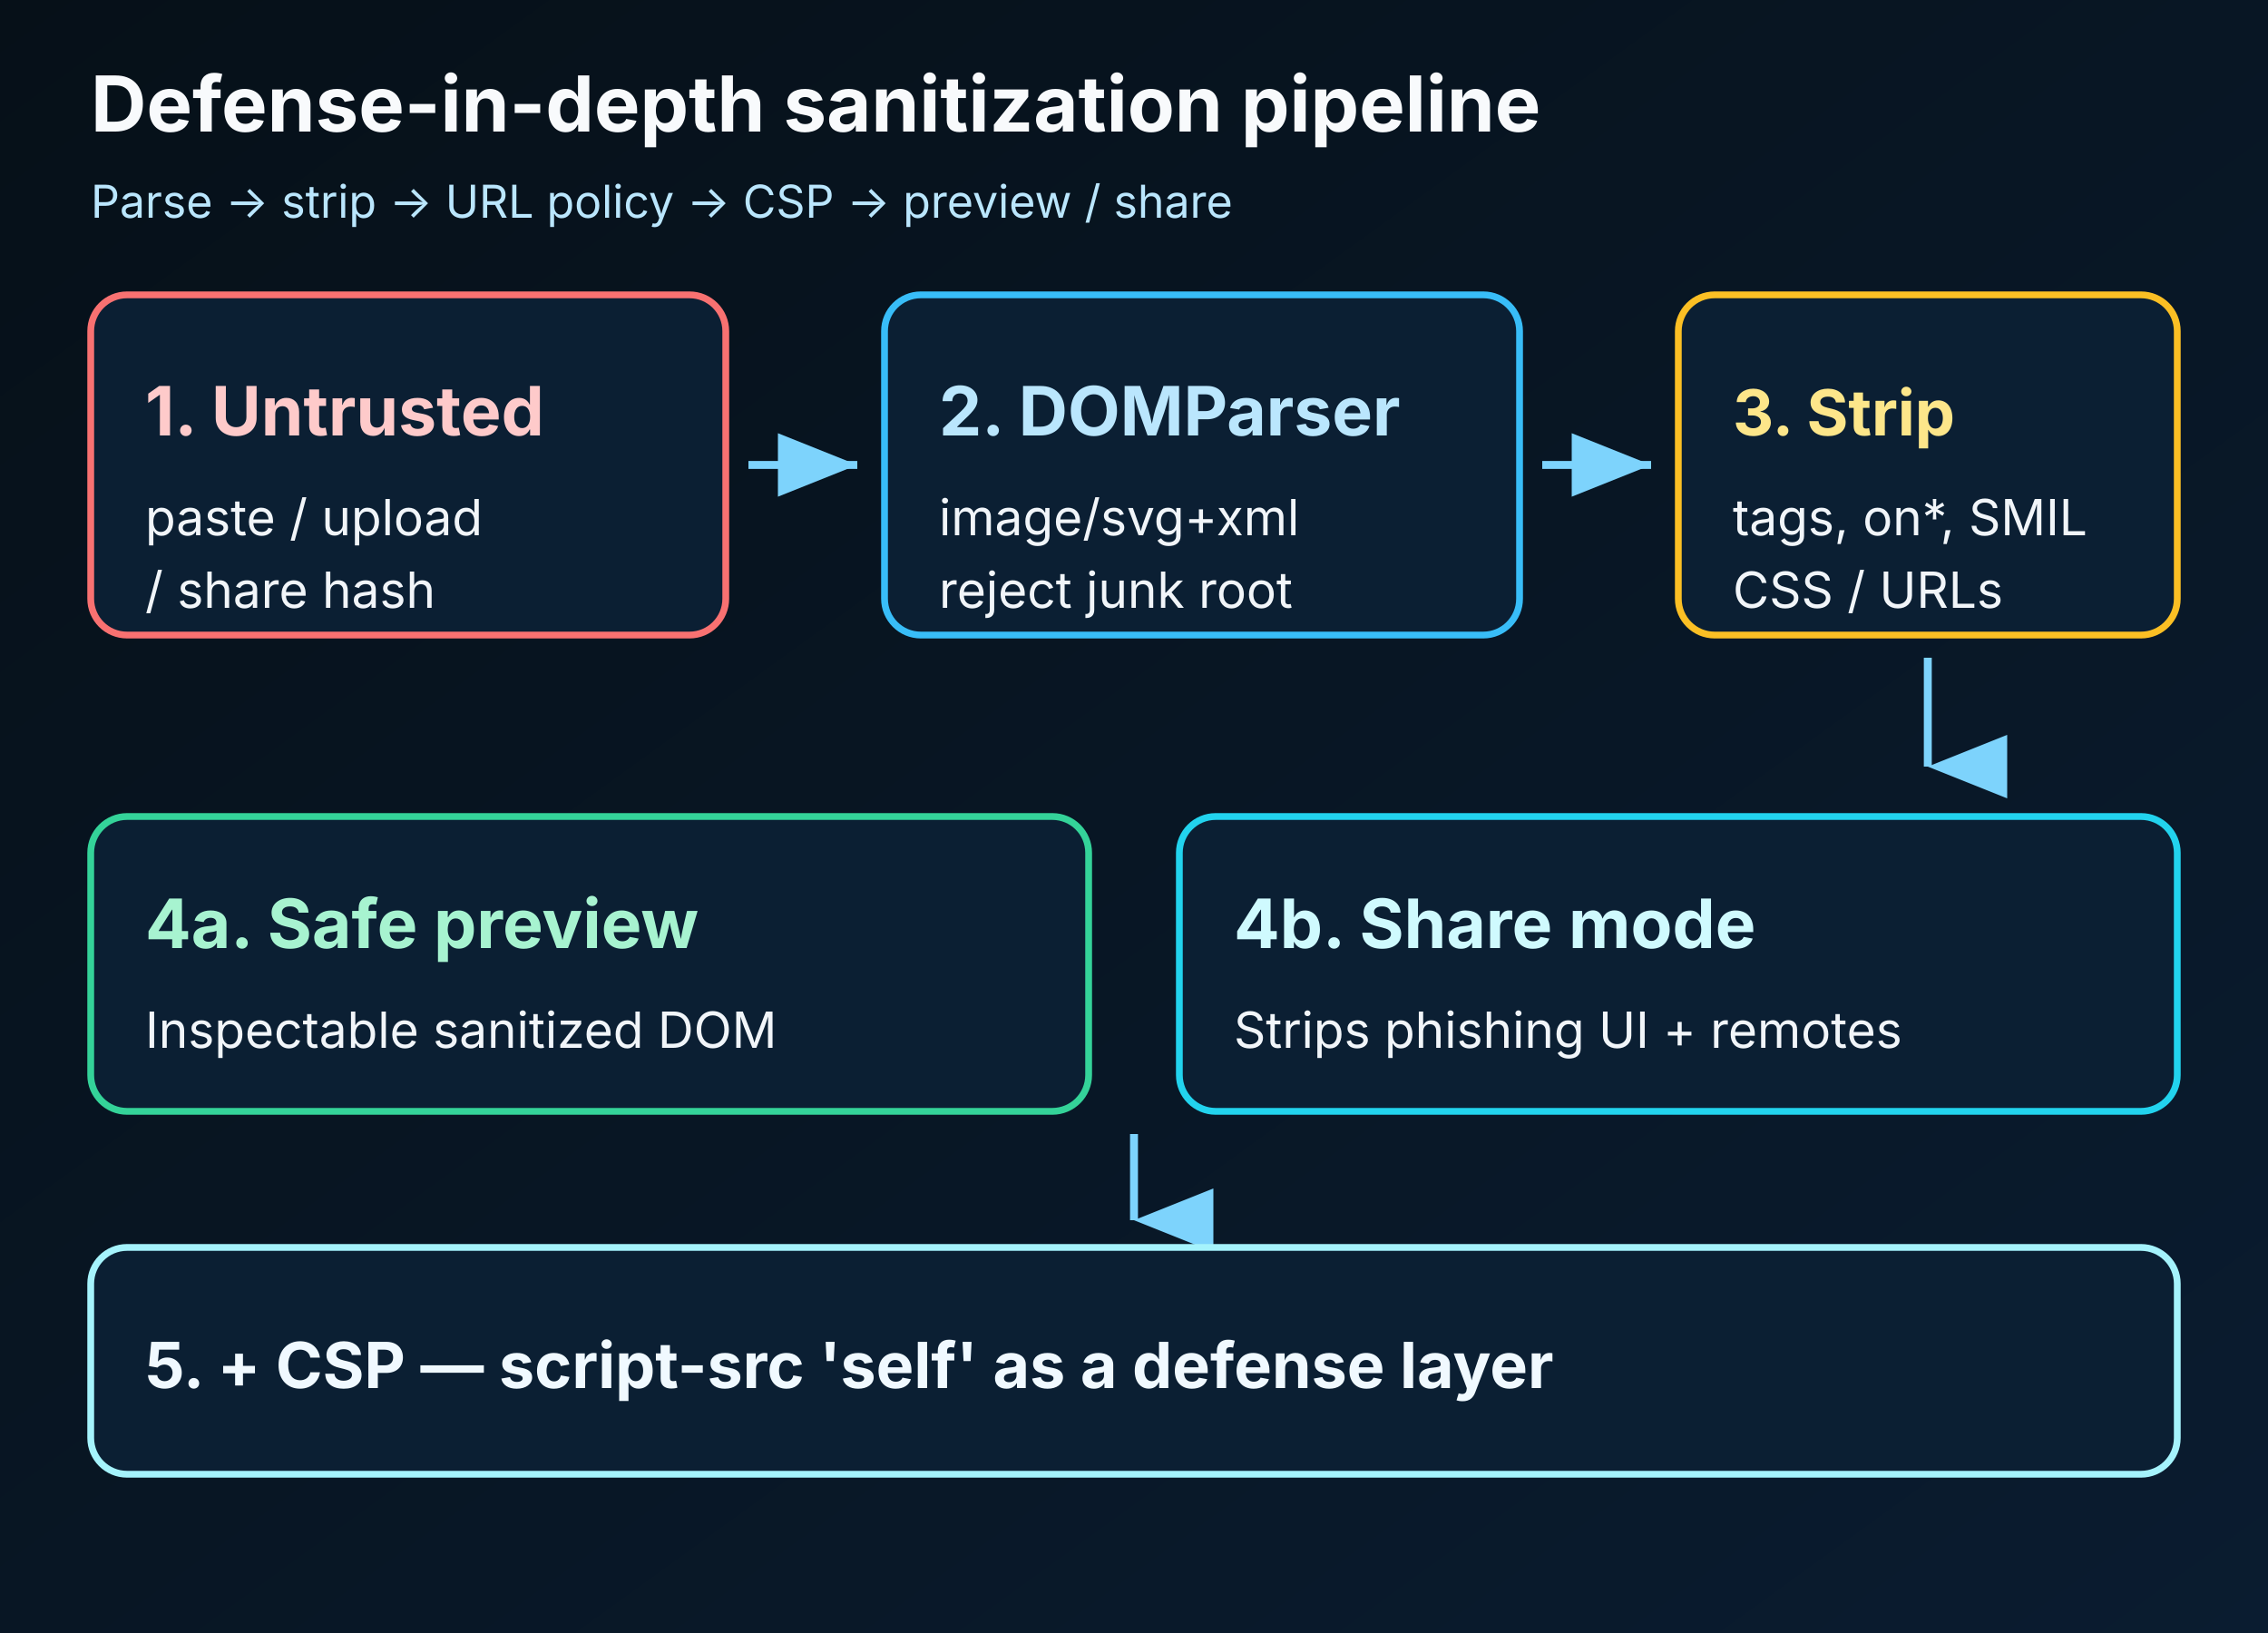
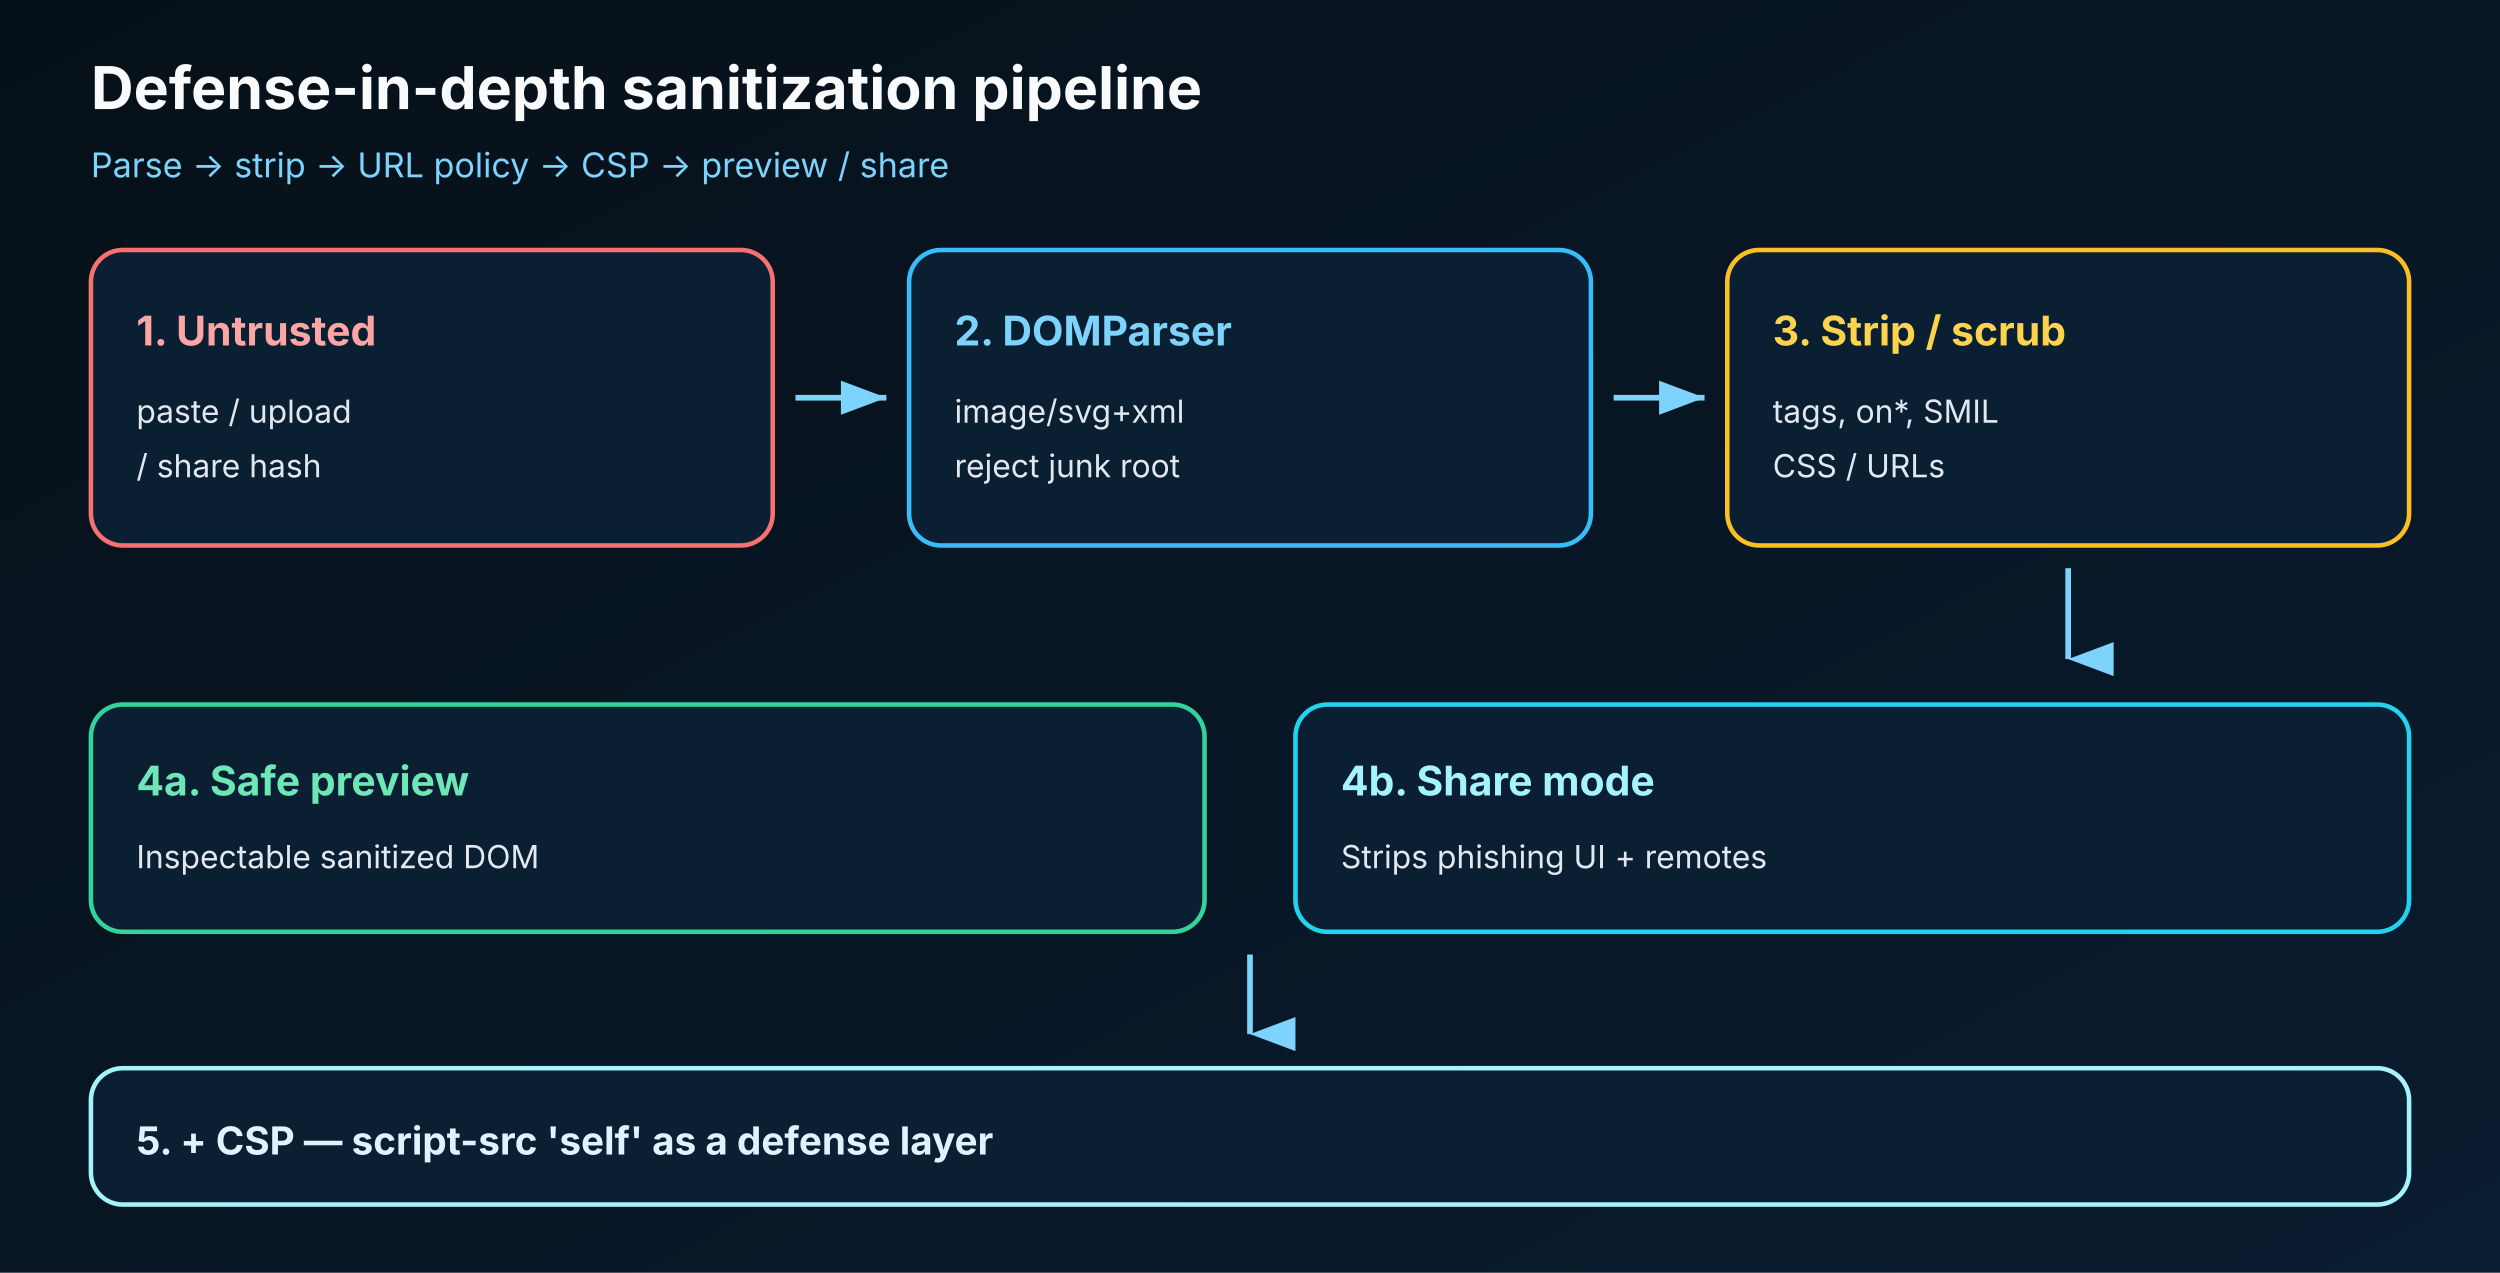
- <svg xmlns="http://www.w3.org/2000/svg" viewBox="0 0 1000 720" width="1000" height="720" role="img" aria-labelledby="title desc">
+ <svg xmlns="http://www.w3.org/2000/svg" viewBox="0 0 1100 560" width="1100" height="560" role="img" aria-labelledby="title desc">
  <defs>
    <linearGradient id="bg2" x1="0" y1="0" x2="1" y2="1">
      <stop offset="0%" stop-color="#061018" />
      <stop offset="100%" stop-color="#0A1C30" />
    </linearGradient>
-     <marker id="arrowR" markerWidth="12" markerHeight="12" refX="10" refY="4" orient="auto">
-       <path d="M0,0 L10,4 L0,8 Z" fill="#7DD3FC" />
+     <marker id="arrowR" markerWidth="10" markerHeight="10" refX="8" refY="3" orient="auto">
+       <path d="M0,0 L8,3 L0,6 Z" fill="#7DD3FC" />
    </marker>
-     <marker id="arrowD" markerWidth="12" markerHeight="12" refX="4" refY="10" orient="auto">
-       <path d="M0,0 L4,10 L8,0 Z" fill="#7DD3FC" />
+     <marker id="arrowD" markerWidth="10" markerHeight="10" refX="3" refY="8" orient="auto">
+       <path d="M0,0 L3,8 L6,0 Z" fill="#7DD3FC" />
    </marker>
  </defs>
-   <rect width="1000" height="720" fill="url(#bg2)" />
-   <text x="40" y="58" fill="#F8FAFC" font-family="system-ui, -apple-system, Segoe UI, sans-serif" font-size="34" font-weight="700">Defense-in-depth sanitization pipeline</text>
-   <text x="40" y="96" fill="#BAE6FD" font-family="system-ui, -apple-system, Segoe UI, sans-serif" font-size="20">Parse → strip → URL policy → CSP → preview / share</text>
+   <rect width="1100" height="560" fill="url(#bg2)" />
+   <text x="40" y="48" fill="#F8FAFC" font-family="system-ui, -apple-system, Segoe UI, sans-serif" font-size="26" font-weight="700">Defense-in-depth sanitization pipeline</text>
+   <text x="40" y="78" fill="#7DD3FC" font-family="system-ui, -apple-system, Segoe UI, sans-serif" font-size="15">Parse → strip → URL policy → CSP → preview / share</text>
  <g font-family="system-ui, -apple-system, Segoe UI, sans-serif">
-     <rect x="40" y="130" width="280" height="150" rx="16" fill="#0B1F33" stroke="#F87171" stroke-width="3" />
-     <text x="64" y="192" fill="#FECACA" font-size="30" font-weight="700">1. Untrusted</text>
-     <text x="64" y="236" fill="#F1F5F9" font-size="22">paste / upload</text>
-     <text x="64" y="268" fill="#F1F5F9" font-size="22">/ share hash</text>
-     <line x1="330" y1="205" x2="378" y2="205" stroke="#7DD3FC" stroke-width="3.5" marker-end="url(#arrowR)" />
-     <rect x="390" y="130" width="280" height="150" rx="16" fill="#0B1F33" stroke="#38BDF8" stroke-width="3" />
-     <text x="414" y="192" fill="#BAE6FD" font-size="30" font-weight="700">2. DOMParser</text>
-     <text x="414" y="236" fill="#F1F5F9" font-size="22">image/svg+xml</text>
-     <text x="414" y="268" fill="#F1F5F9" font-size="22">reject junk root</text>
-     <line x1="680" y1="205" x2="728" y2="205" stroke="#7DD3FC" stroke-width="3.5" marker-end="url(#arrowR)" />
-     <rect x="740" y="130" width="220" height="150" rx="16" fill="#0B1F33" stroke="#FBBF24" stroke-width="3" />
-     <text x="764" y="192" fill="#FDE68A" font-size="28" font-weight="700">3. Strip</text>
-     <text x="764" y="236" fill="#F1F5F9" font-size="22">tags, on*, SMIL</text>
-     <text x="764" y="268" fill="#F1F5F9" font-size="22">CSS / URLs</text>
-     <line x1="850" y1="290" x2="850" y2="338" stroke="#7DD3FC" stroke-width="3.5" marker-end="url(#arrowD)" />
-     <rect x="40" y="360" width="440" height="130" rx="16" fill="#0B1F33" stroke="#34D399" stroke-width="3" />
-     <text x="64" y="418" fill="#A7F3D0" font-size="30" font-weight="700">4a. Safe preview</text>
-     <text x="64" y="462" fill="#F1F5F9" font-size="22">Inspectable sanitized DOM</text>
-     <rect x="520" y="360" width="440" height="130" rx="16" fill="#0B1F33" stroke="#22D3EE" stroke-width="3" />
-     <text x="544" y="418" fill="#CFFAFE" font-size="30" font-weight="700">4b. Share mode</text>
-     <text x="544" y="462" fill="#F1F5F9" font-size="22">Strips phishing UI + remotes</text>
-     <line x1="500" y1="500" x2="500" y2="538" stroke="#7DD3FC" stroke-width="3.5" marker-end="url(#arrowD)" />
-     <rect x="40" y="550" width="920" height="100" rx="16" fill="#0B1F33" stroke="#A5F3FC" stroke-width="3" />
-     <text x="64" y="612" fill="#F0F9FF" font-size="28" font-weight="700">5. + CSP — script-src 'self' as a defense layer</text>
+     <rect x="40" y="110" width="300" height="130" rx="14" fill="#0B1F33" stroke="#F87171" stroke-width="2" />
+     <text x="60" y="152" fill="#FCA5A5" font-size="18" font-weight="700">1. Untrusted</text>
+     <text x="60" y="186" fill="#E2E8F0" font-size="14">paste / upload</text>
+     <text x="60" y="210" fill="#E2E8F0" font-size="14">/ share hash</text>
+     <line x1="350" y1="175" x2="390" y2="175" stroke="#7DD3FC" stroke-width="2.5" marker-end="url(#arrowR)" />
+     <rect x="400" y="110" width="300" height="130" rx="14" fill="#0B1F33" stroke="#38BDF8" stroke-width="2" />
+     <text x="420" y="152" fill="#7DD3FC" font-size="18" font-weight="700">2. DOMParser</text>
+     <text x="420" y="186" fill="#E2E8F0" font-size="14">image/svg+xml</text>
+     <text x="420" y="210" fill="#E2E8F0" font-size="14">reject junk root</text>
+     <line x1="710" y1="175" x2="750" y2="175" stroke="#7DD3FC" stroke-width="2.5" marker-end="url(#arrowR)" />
+     <rect x="760" y="110" width="300" height="130" rx="14" fill="#0B1F33" stroke="#FBBF24" stroke-width="2" />
+     <text x="780" y="152" fill="#FCD34D" font-size="18" font-weight="700">3. Strip / scrub</text>
+     <text x="780" y="186" fill="#E2E8F0" font-size="14">tags, on*, SMIL</text>
+     <text x="780" y="210" fill="#E2E8F0" font-size="14">CSS / URLs</text>
+     <line x1="910" y1="250" x2="910" y2="290" stroke="#7DD3FC" stroke-width="2.5" marker-end="url(#arrowD)" />
+     <rect x="40" y="310" width="490" height="100" rx="14" fill="#0B1F33" stroke="#34D399" stroke-width="2" />
+     <text x="60" y="350" fill="#6EE7B7" font-size="18" font-weight="700">4a. Safe preview</text>
+     <text x="60" y="382" fill="#E2E8F0" font-size="14">Inspectable sanitized DOM</text>
+     <rect x="570" y="310" width="490" height="100" rx="14" fill="#0B1F33" stroke="#22D3EE" stroke-width="2" />
+     <text x="590" y="350" fill="#A5F3FC" font-size="18" font-weight="700">4b. Share mode</text>
+     <text x="590" y="382" fill="#E2E8F0" font-size="14">Strips phishing UI + remotes</text>
+     <line x1="550" y1="420" x2="550" y2="455" stroke="#7DD3FC" stroke-width="2.5" marker-end="url(#arrowD)" />
+     <rect x="40" y="470" width="1020" height="60" rx="14" fill="#0B1F33" stroke="#A5F3FC" stroke-width="2" />
+     <text x="60" y="508" fill="#E0F2FE" font-size="17" font-weight="700">5. + CSP — script-src 'self' as a defense layer</text>
  </g>
</svg>
